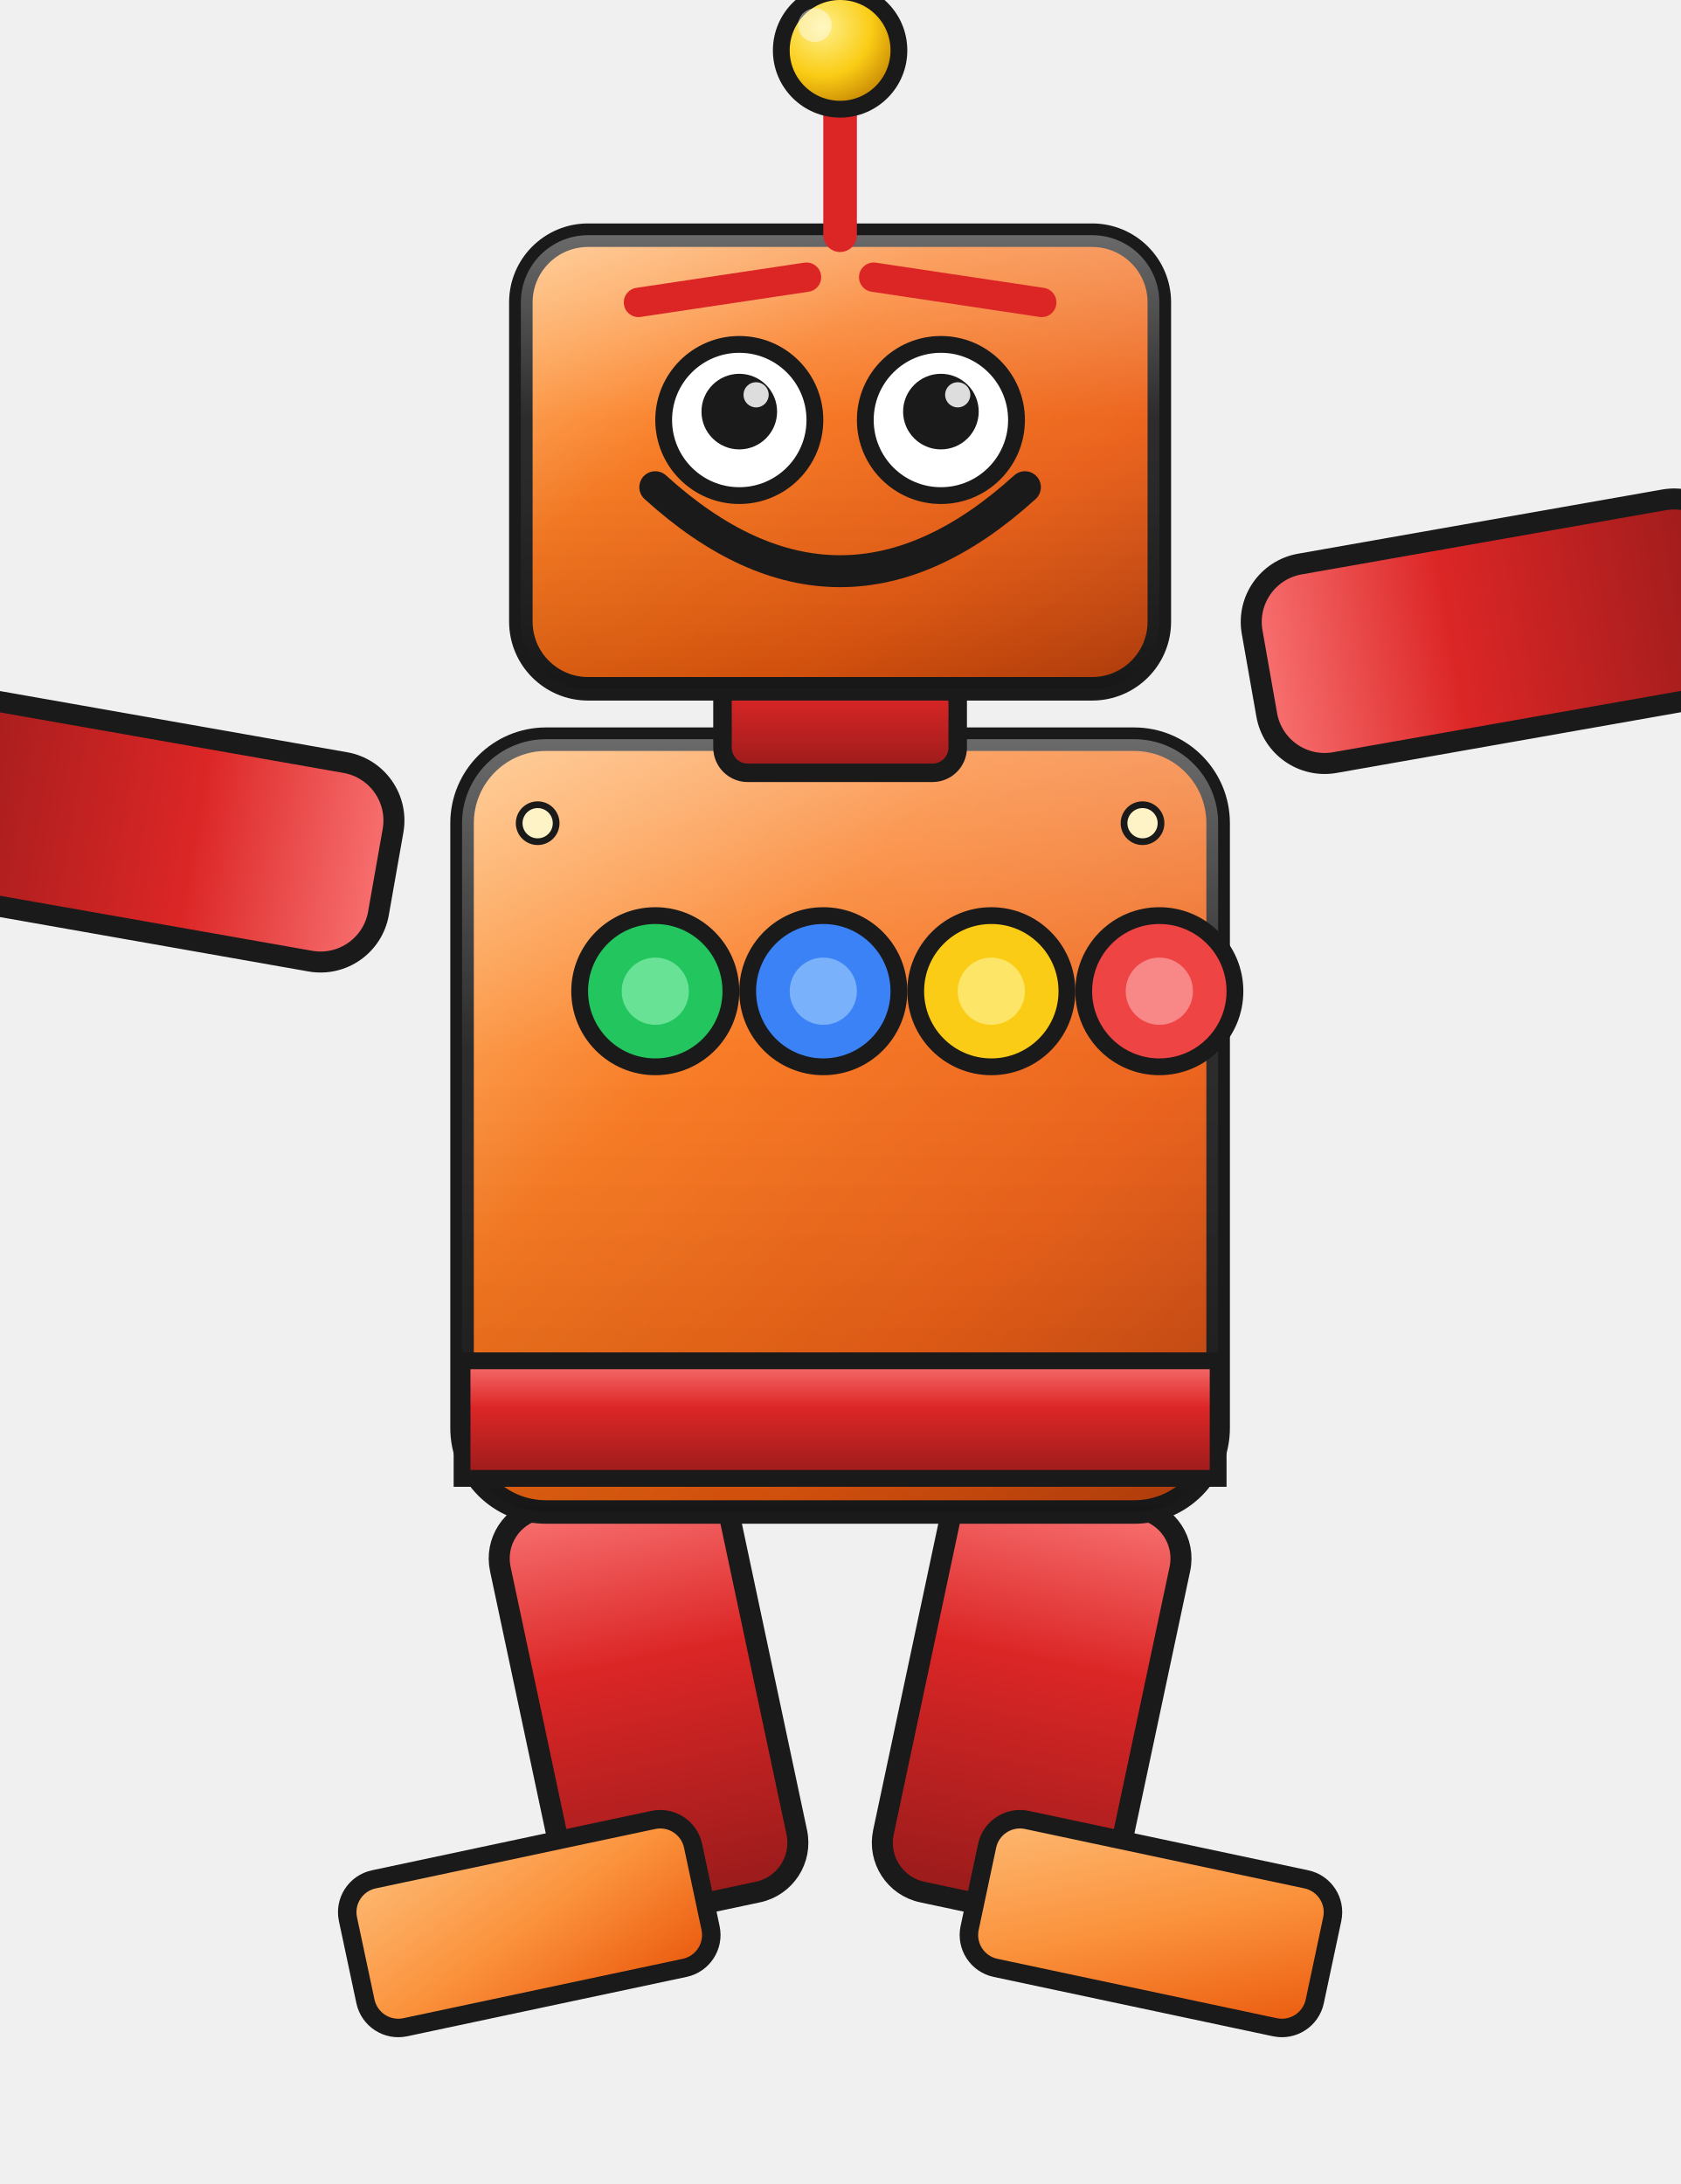
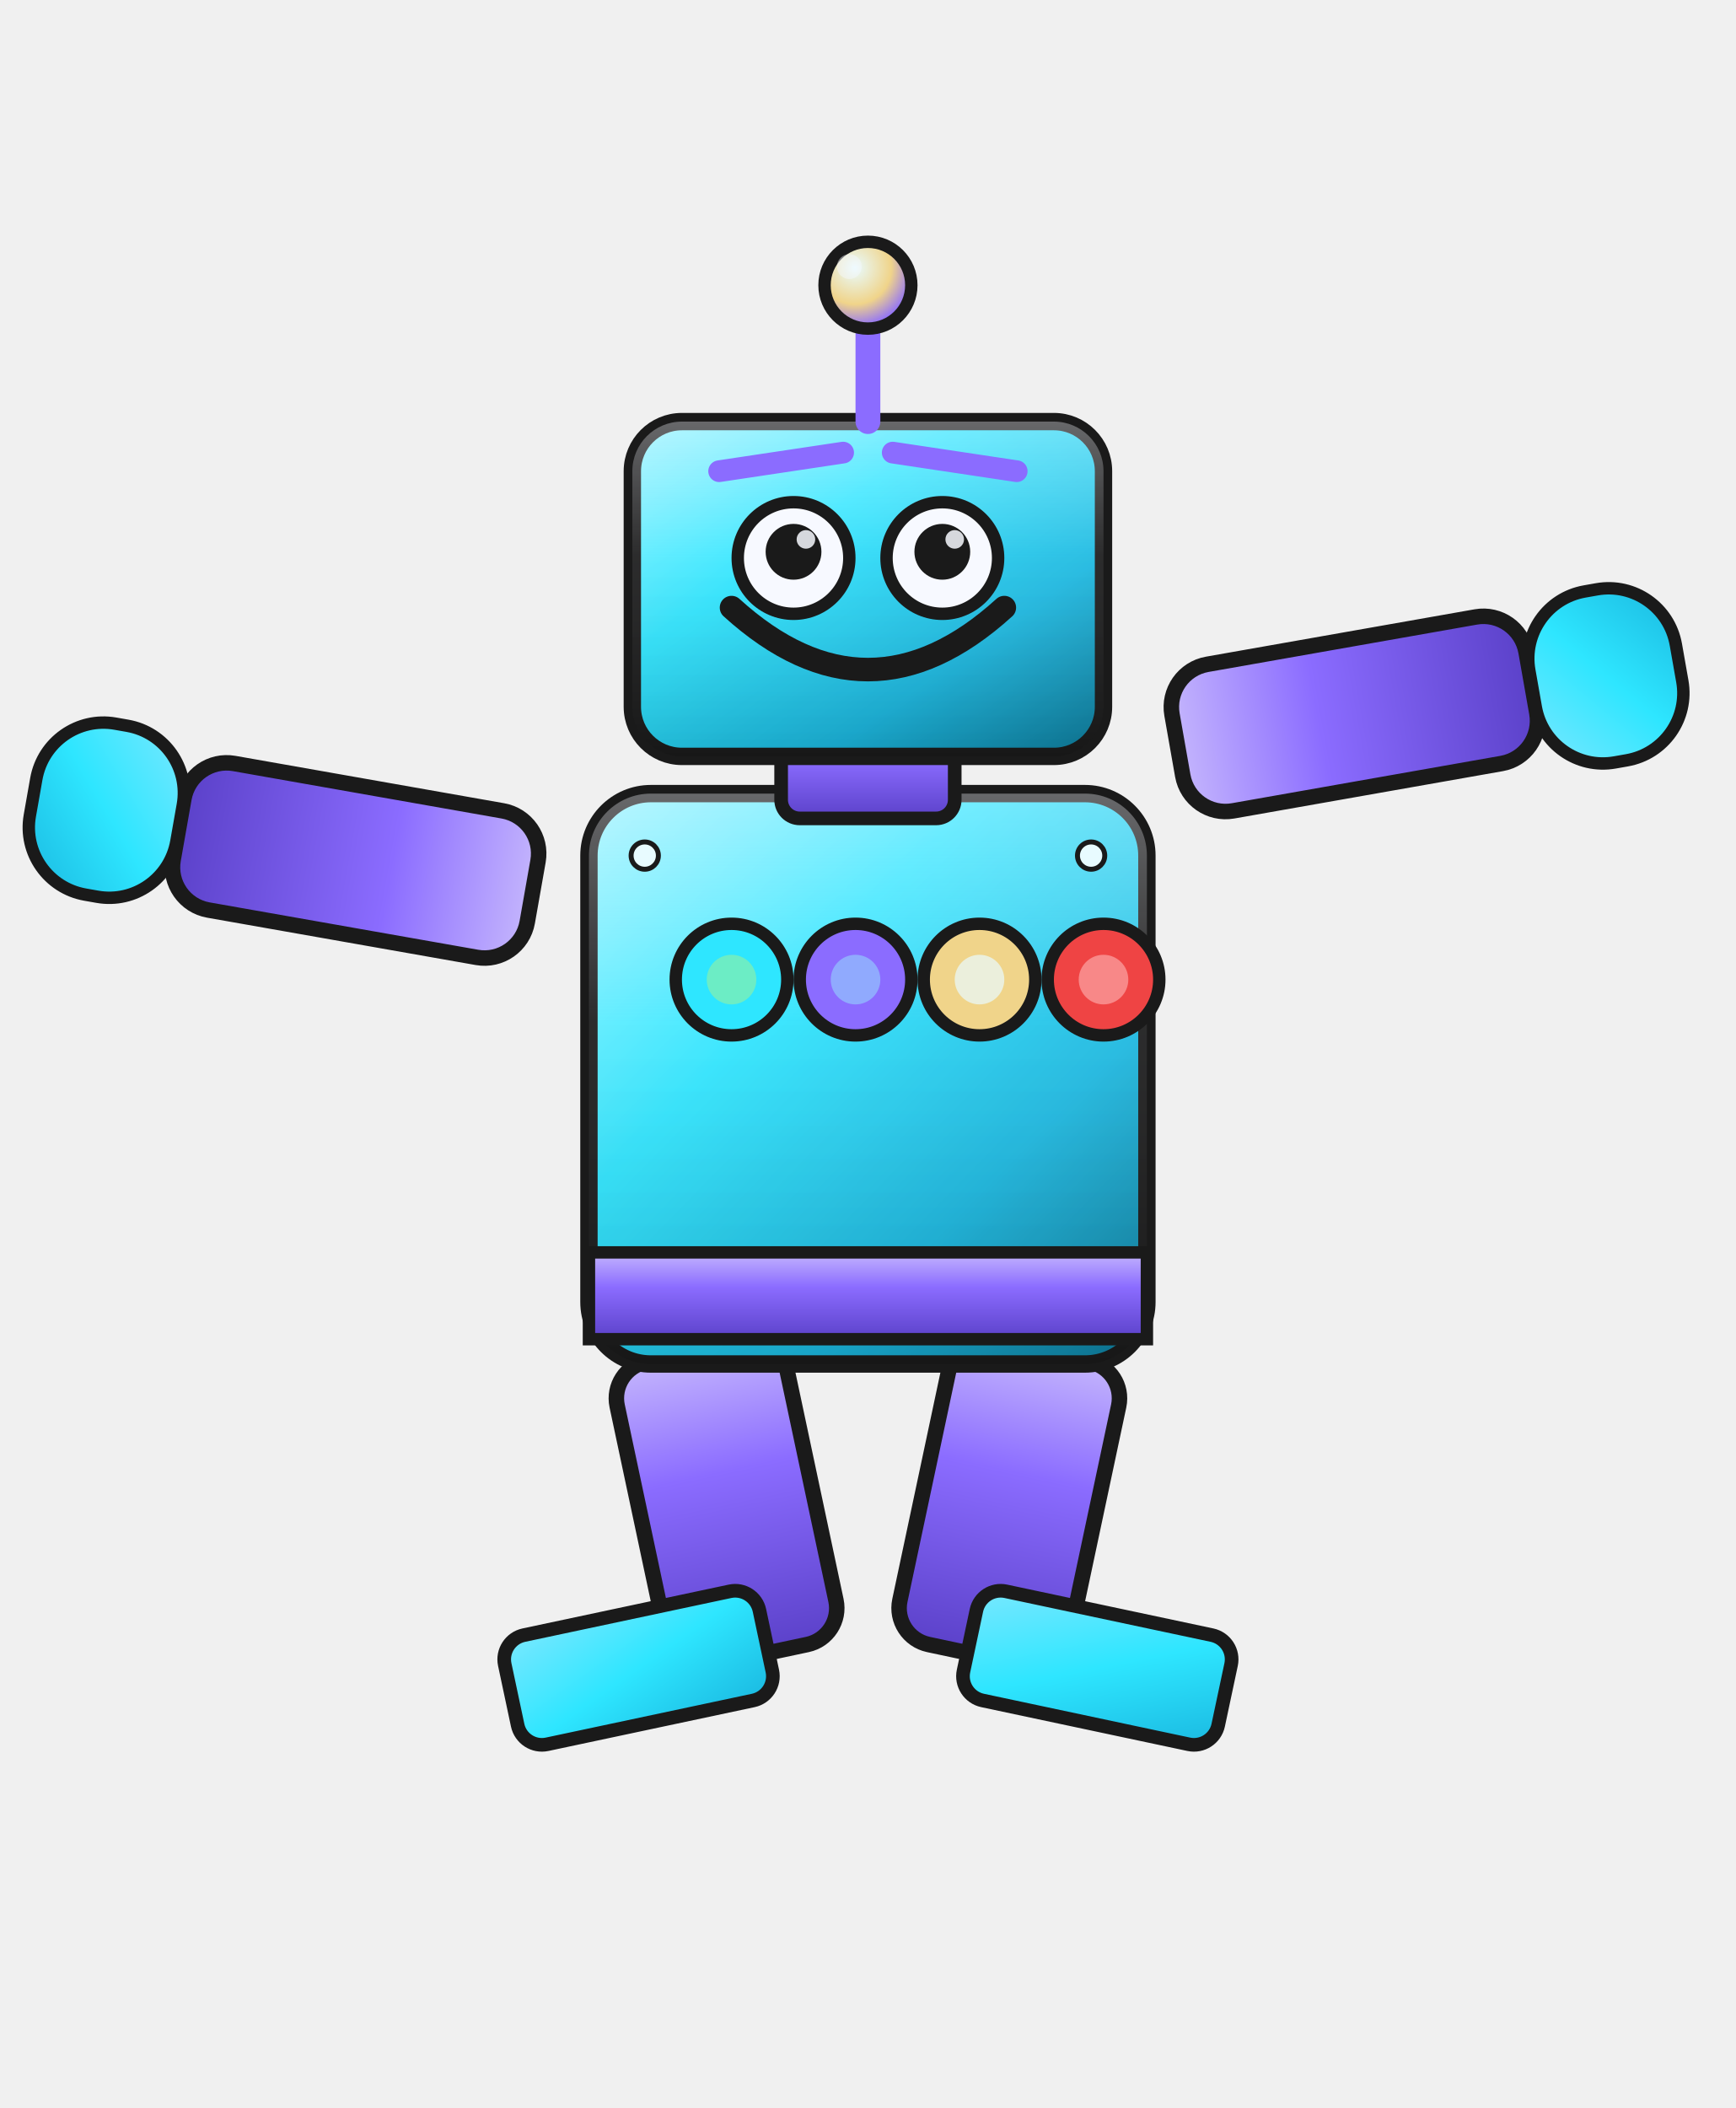
- <svg xmlns="http://www.w3.org/2000/svg" viewBox="0 0 200 260" fill="none" role="img" aria-label="BertyBot celebrating">
+ <svg xmlns="http://www.w3.org/2000/svg" viewBox="-40 -40 280 340" overflow="visible" fill="none" role="img" aria-label="BertyBot celebrating">
  <defs>
-     <linearGradient id="metalBody" x1="0%" y1="0%" x2="100%" y2="100%">
-       <stop offset="0%" stop-color="#ffb86a" />
-       <stop offset="35%" stop-color="#f97316" />
-       <stop offset="70%" stop-color="#ea580c" />
-       <stop offset="100%" stop-color="#c2410c" />
+     <linearGradient id="twcelebrateBody" x1="0%" y1="0%" x2="100%" y2="100%">
+       <stop offset="0%" stop-color="#9af4ff" />
+       <stop offset="35%" stop-color="#2ee6ff" />
+       <stop offset="70%" stop-color="#1ab8e0" />
+       <stop offset="100%" stop-color="#0d7a9a" />
    </linearGradient>
-     <linearGradient id="metalRed" x1="0%" y1="0%" x2="0%" y2="100%">
-       <stop offset="0%" stop-color="#f87171" />
-       <stop offset="40%" stop-color="#dc2626" />
-       <stop offset="100%" stop-color="#991b1b" />
+     <linearGradient id="twcelebrateRed" x1="0%" y1="0%" x2="0%" y2="100%">
+       <stop offset="0%" stop-color="#c4b5fd" />
+       <stop offset="40%" stop-color="#8b6cff" />
+       <stop offset="100%" stop-color="#5b41c9" />
    </linearGradient>
-     <linearGradient id="metalHand" x1="0%" y1="0%" x2="100%" y2="100%">
-       <stop offset="0%" stop-color="#fdba74" />
-       <stop offset="50%" stop-color="#fb923c" />
-       <stop offset="100%" stop-color="#ea580c" />
+     <linearGradient id="twcelebrateHand" x1="0%" y1="0%" x2="100%" y2="100%">
+       <stop offset="0%" stop-color="#7ae8ff" />
+       <stop offset="50%" stop-color="#2ee6ff" />
+       <stop offset="100%" stop-color="#1ab8e0" />
    </linearGradient>
-     <linearGradient id="metalShine" x1="0%" y1="0%" x2="0%" y2="100%">
-       <stop offset="0%" stop-color="#fff" stop-opacity="0.35" />
-       <stop offset="40%" stop-color="#fff" stop-opacity="0.08" />
+     <linearGradient id="twcelebrateShine" x1="0%" y1="0%" x2="0%" y2="100%">
+       <stop offset="0%" stop-color="#f7f9ff" stop-opacity="0.35" />
+       <stop offset="40%" stop-color="#f7f9ff" stop-opacity="0.08" />
      <stop offset="100%" stop-color="#000" stop-opacity="0.12" />
    </linearGradient>
-     <radialGradient id="antBall" cx="35%" cy="30%" r="70%">
-       <stop offset="0%" stop-color="#fef08a" />
-       <stop offset="60%" stop-color="#facc15" />
-       <stop offset="100%" stop-color="#ca8a04" />
+     <radialGradient id="twcelebrateAnt" cx="35%" cy="30%" r="70%">
+       <stop offset="0%" stop-color="#e8fbff" />
+       <stop offset="60%" stop-color="#f0d48a" />
+       <stop offset="100%" stop-color="#8b6cff" />
    </radialGradient>
  </defs>
  <g>
-     <rect x="58" y="178" width="28" height="50" rx="6" fill="url(#metalRed)" stroke="#1a1a1a" stroke-width="2.5" transform="rotate(-12 72 178)" />
-     <rect x="114" y="178" width="28" height="50" rx="6" fill="url(#metalRed)" stroke="#1a1a1a" stroke-width="2.5" transform="rotate(12 128 178)" />
-     <rect x="42" y="220" width="42" height="18" rx="4" fill="url(#metalHand)" stroke="#1a1a1a" stroke-width="2.2" transform="rotate(-12 63 229)" />
-     <rect x="116" y="220" width="42" height="18" rx="4" fill="url(#metalHand)" stroke="#1a1a1a" stroke-width="2.2" transform="rotate(12 137 229)" />
+     <rect x="58" y="178" width="28" height="50" rx="6" fill="url(#twcelebrateRed)" stroke="#1a1a1a" stroke-width="2.5" transform="rotate(-12 72 178)" />
+     <rect x="114" y="178" width="28" height="50" rx="6" fill="url(#twcelebrateRed)" stroke="#1a1a1a" stroke-width="2.5" transform="rotate(12 128 178)" />
+     <rect x="42" y="220" width="42" height="18" rx="4" fill="url(#twcelebrateHand)" stroke="#1a1a1a" stroke-width="2.2" transform="rotate(-12 63 229)" />
+     <rect x="116" y="220" width="42" height="18" rx="4" fill="url(#twcelebrateHand)" stroke="#1a1a1a" stroke-width="2.2" transform="rotate(12 137 229)" />
  </g>
  <g transform="translate(48,92) rotate(100)">
-     <rect x="0" y="0" width="24" height="58" rx="7" fill="url(#metalRed)" stroke="#1a1a1a" stroke-width="2.5" />
-     <g transform="translate(-3,58)">
-       <rect x="0" y="0" width="30" height="16" rx="4" fill="url(#metalHand)" stroke="#1a1a1a" stroke-width="2" />
-       <rect x="-2" y="14" width="8" height="14" rx="2.5" fill="url(#metalHand)" stroke="#1a1a1a" stroke-width="1.8" />
-       <rect x="11" y="15" width="8" height="15" rx="2.5" fill="url(#metalHand)" stroke="#1a1a1a" stroke-width="1.8" />
-       <rect x="24" y="14" width="8" height="14" rx="2.5" fill="url(#metalHand)" stroke="#1a1a1a" stroke-width="1.8" />
+     <rect x="0" y="0" width="24" height="58" rx="7" fill="url(#twcelebrateRed)" stroke="#1a1a1a" stroke-width="2.5" />
+     <g data-berty-hand="claw" transform="translate(-3,58)">
+       <rect x="0" y="0" width="28" height="24" rx="11" fill="url(#twcelebrateHand)" stroke="#1a1a1a" stroke-width="2" />
    </g>
  </g>
  <g transform="translate(152,92) rotate(-100)">
-     <rect x="0" y="0" width="24" height="58" rx="7" fill="url(#metalRed)" stroke="#1a1a1a" stroke-width="2.5" />
-     <g transform="translate(-3,58)">
-       <rect x="0" y="0" width="30" height="16" rx="4" fill="url(#metalHand)" stroke="#1a1a1a" stroke-width="2" />
-       <rect x="-2" y="14" width="8" height="14" rx="2.5" fill="url(#metalHand)" stroke="#1a1a1a" stroke-width="1.8" />
-       <rect x="11" y="15" width="8" height="15" rx="2.5" fill="url(#metalHand)" stroke="#1a1a1a" stroke-width="1.8" />
-       <rect x="24" y="14" width="8" height="14" rx="2.5" fill="url(#metalHand)" stroke="#1a1a1a" stroke-width="1.8" />
+     <rect x="0" y="0" width="24" height="58" rx="7" fill="url(#twcelebrateRed)" stroke="#1a1a1a" stroke-width="2.5" />
+     <g data-berty-hand="claw" transform="translate(-3,58)">
+       <rect x="0" y="0" width="28" height="24" rx="11" fill="url(#twcelebrateHand)" stroke="#1a1a1a" stroke-width="2" />
    </g>
  </g>
  <g>
-     <rect x="55" y="88" width="90" height="92" rx="10" fill="url(#metalBody)" stroke="#1a1a1a" stroke-width="2.8" />
-     <rect x="55" y="88" width="90" height="92" rx="10" fill="url(#metalShine)" />
-     <rect x="55" y="162" width="90" height="14" fill="url(#metalRed)" stroke="#1a1a1a" stroke-width="2" />
-     <circle cx="64" cy="98" r="2.2" fill="#fef3c7" stroke="#1a1a1a" stroke-width="0.8" />
-     <circle cx="136" cy="98" r="2.2" fill="#fef3c7" stroke="#1a1a1a" stroke-width="0.8" />
-     <circle cx="78" cy="118" r="9" fill="#22c55e" stroke="#1a1a1a" stroke-width="2" />
+     <rect x="55" y="88" width="90" height="92" rx="10" fill="url(#twcelebrateBody)" stroke="#1a1a1a" stroke-width="2.8" />
+     <rect x="55" y="88" width="90" height="92" rx="10" fill="url(#twcelebrateShine)" />
+     <rect x="55" y="162" width="90" height="14" fill="url(#twcelebrateRed)" stroke="#1a1a1a" stroke-width="2" />
+     <circle cx="64" cy="98" r="2.2" fill="#e8fbff" stroke="#1a1a1a" stroke-width="0.8" />
+     <circle cx="136" cy="98" r="2.2" fill="#e8fbff" stroke="#1a1a1a" stroke-width="0.8" />
+     <circle cx="78" cy="118" r="9" fill="#2ee6ff" stroke="#1a1a1a" stroke-width="2" />
    <circle cx="78" cy="118" r="4" fill="#86efac" opacity="0.7" />
-     <circle cx="98" cy="118" r="9" fill="#3b82f6" stroke="#1a1a1a" stroke-width="2" />
+     <circle cx="98" cy="118" r="9" fill="#8b6cff" stroke="#1a1a1a" stroke-width="2" />
    <circle cx="98" cy="118" r="4" fill="#93c5fd" opacity="0.7" />
-     <circle cx="118" cy="118" r="9" fill="#facc15" stroke="#1a1a1a" stroke-width="2" />
-     <circle cx="118" cy="118" r="4" fill="#fef08a" opacity="0.7" />
+     <circle cx="118" cy="118" r="9" fill="#f0d48a" stroke="#1a1a1a" stroke-width="2" />
+     <circle cx="118" cy="118" r="4" fill="#e8fbff" opacity="0.7" />
    <circle cx="138" cy="118" r="9" fill="#ef4444" stroke="#1a1a1a" stroke-width="2" />
    <circle cx="138" cy="118" r="4" fill="#fca5a5" opacity="0.7" />
  </g>
-   <rect x="86" y="76" width="28" height="16" rx="3" fill="url(#metalRed)" stroke="#1a1a1a" stroke-width="2.2" />
+   <rect x="86" y="76" width="28" height="16" rx="3" fill="url(#twcelebrateRed)" stroke="#1a1a1a" stroke-width="2.2" />
  <g>
-     <rect x="62" y="28" width="76" height="54" rx="8" fill="url(#metalBody)" stroke="#1a1a1a" stroke-width="2.8" />
-     <rect x="62" y="28" width="76" height="54" rx="8" fill="url(#metalShine)" />
-     <circle cx="88" cy="50" r="9" fill="#fff" stroke="#1a1a1a" stroke-width="2" />
-     <circle cx="112" cy="50" r="9" fill="#fff" stroke="#1a1a1a" stroke-width="2" />
+     <rect x="62" y="28" width="76" height="54" rx="8" fill="url(#twcelebrateBody)" stroke="#1a1a1a" stroke-width="2.8" />
+     <rect x="62" y="28" width="76" height="54" rx="8" fill="url(#twcelebrateShine)" />
+     <circle cx="88" cy="50" r="9" fill="#f7f9ff" stroke="#1a1a1a" stroke-width="2" />
+     <circle cx="112" cy="50" r="9" fill="#f7f9ff" stroke="#1a1a1a" stroke-width="2" />
    <circle cx="88" cy="49" r="4.5" fill="#1a1a1a" />
    <circle cx="112" cy="49" r="4.5" fill="#1a1a1a" />
-     <circle cx="90" cy="47" r="1.5" fill="#fff" opacity="0.85" />
-     <circle cx="114" cy="47" r="1.5" fill="#fff" opacity="0.85" />
-     <path d="M76 36 L96 33" stroke="#dc2626" stroke-width="3.5" stroke-linecap="round" />
-     <path d="M104 33 L124 36" stroke="#dc2626" stroke-width="3.5" stroke-linecap="round" />
+     <circle cx="90" cy="47" r="1.5" fill="#f7f9ff" opacity="0.85" />
+     <circle cx="114" cy="47" r="1.5" fill="#f7f9ff" opacity="0.85" />
+     <path d="M76 36 L96 33" stroke="#8b6cff" stroke-width="3.5" stroke-linecap="round" />
+     <path d="M104 33 L124 36" stroke="#8b6cff" stroke-width="3.5" stroke-linecap="round" />
    <path d="M78 58 Q100 78 122 58" fill="none" stroke="#1a1a1a" stroke-width="3.8" stroke-linecap="round" />
  </g>
-   <line x1="100" y1="28" x2="100" y2="10" stroke="#dc2626" stroke-width="4" stroke-linecap="round" />
-   <circle cx="100" cy="6" r="7" fill="url(#antBall)" stroke="#1a1a1a" stroke-width="2" />
-   <circle cx="97" cy="3" r="2" fill="#fff" opacity="0.45" />
+   <line x1="100" y1="28" x2="100" y2="10" stroke="#8b6cff" stroke-width="4" stroke-linecap="round" />
+   <circle cx="100" cy="6" r="7" fill="url(#twcelebrateAnt)" stroke="#1a1a1a" stroke-width="2" />
+   <circle cx="97" cy="3" r="2" fill="#f7f9ff" opacity="0.45" />
</svg>
